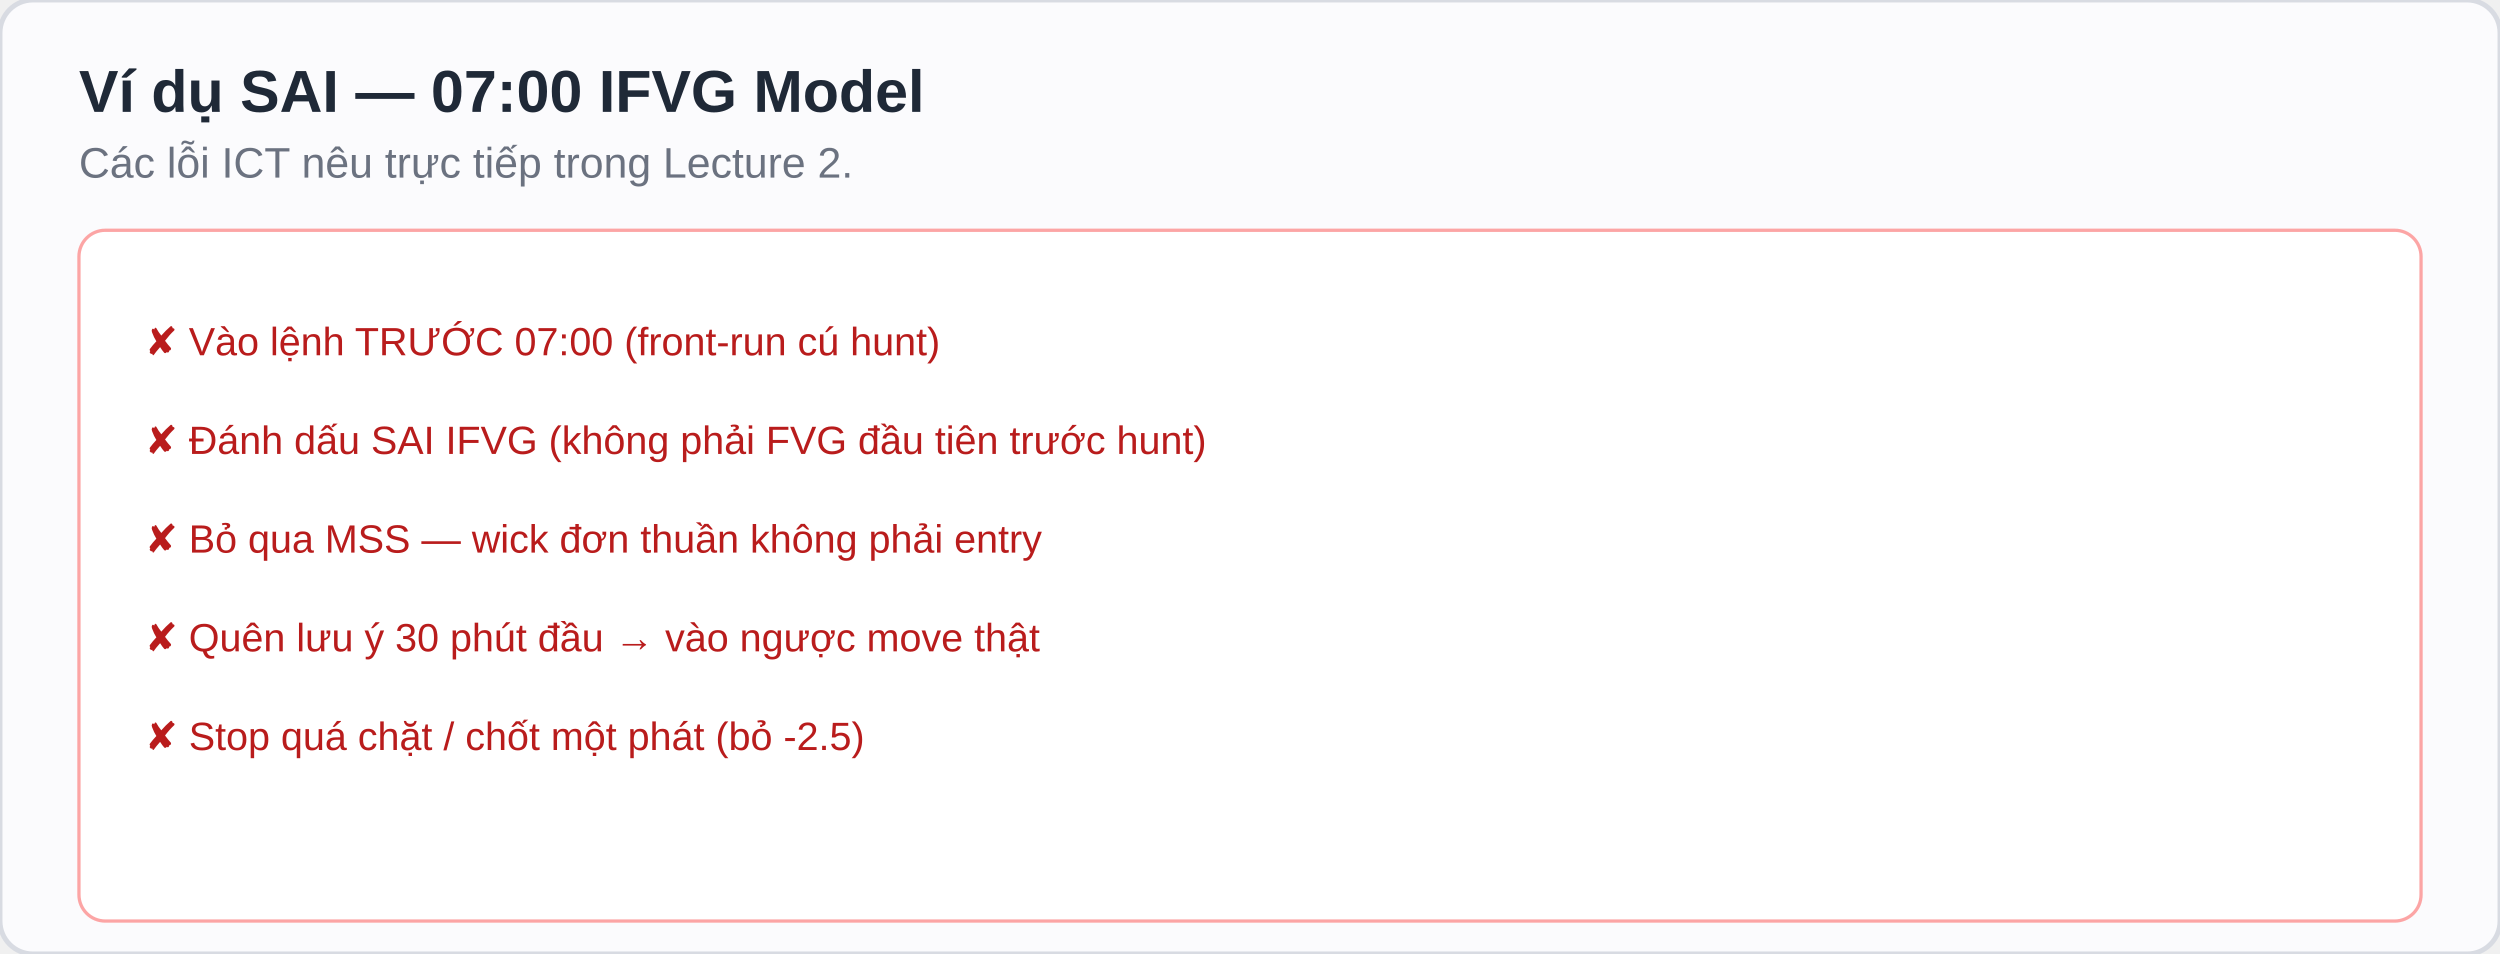
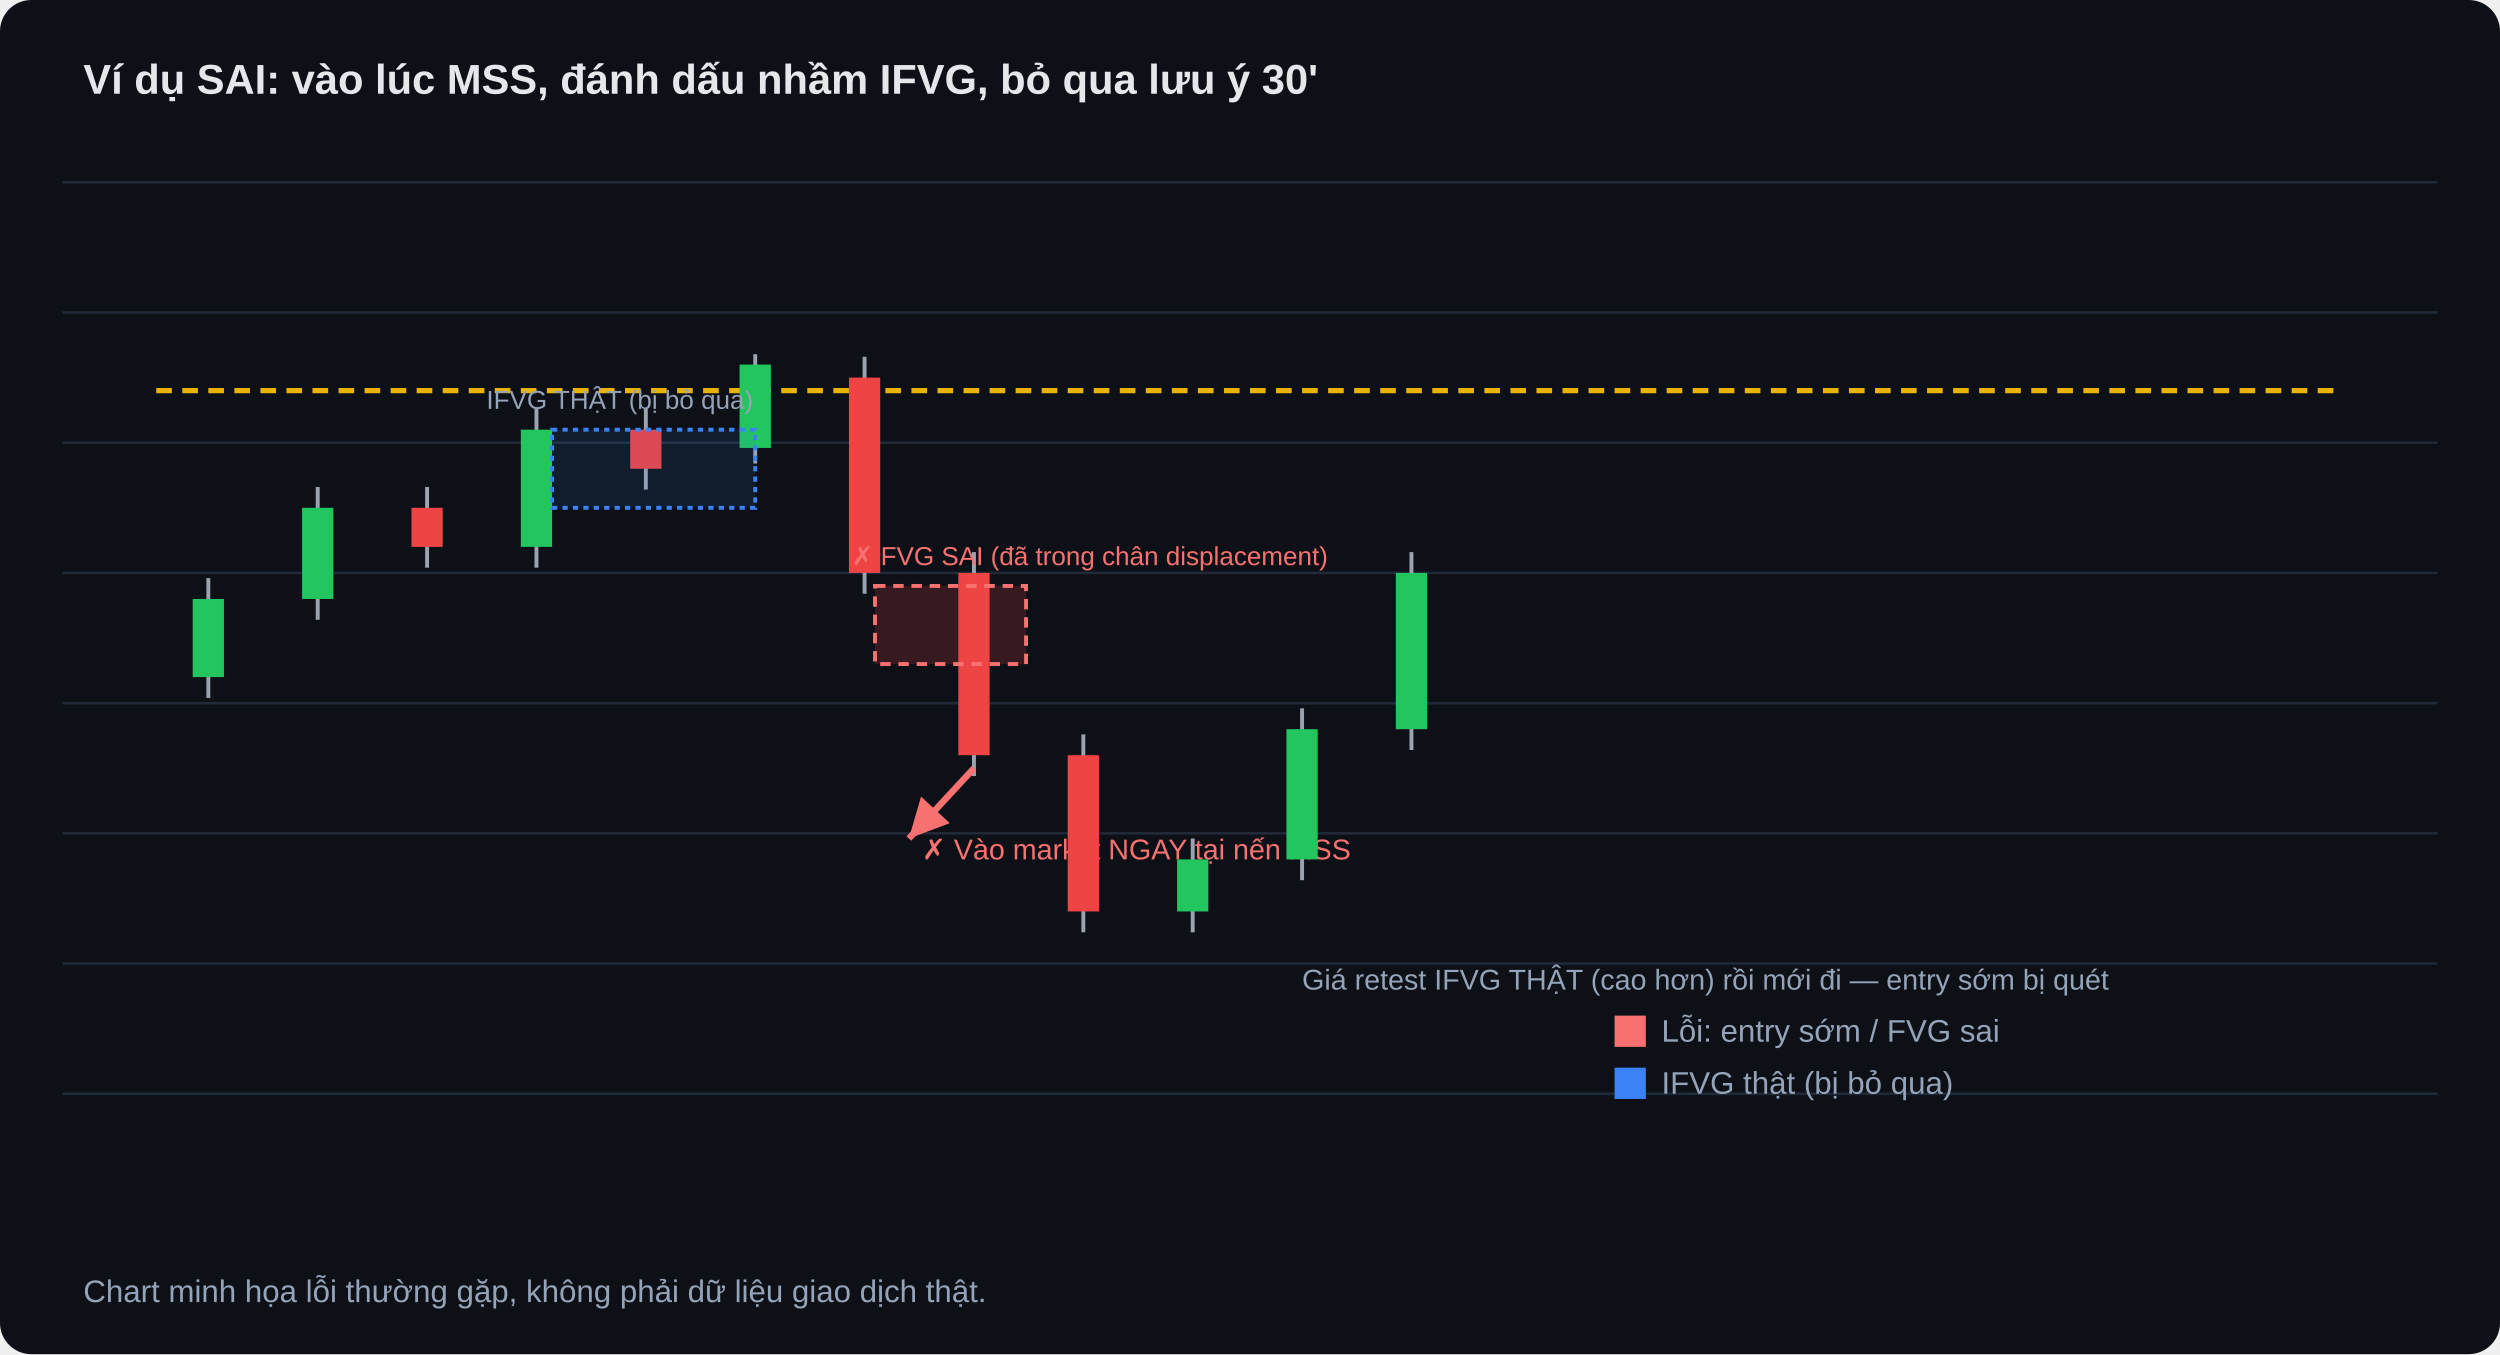
- <svg xmlns="http://www.w3.org/2000/svg" viewBox="0 0 760 290" font-family="'Segoe UI', Arial, sans-serif">
-   <rect x="0" y="0" width="760" height="290" rx="10" fill="#FBFBFD" stroke="#D8DBE2" stroke-width="1.5" />
-   <text x="24" y="34" font-size="18" font-weight="700" fill="#1F2937">Ví dụ SAI — 07:00 IFVG Model</text>
-   <text x="24" y="54" font-size="13" fill="#6B7280">Các lỗi ICT nêu trực tiếp trong Lecture 2.</text>
-   <rect x="24" y="70" width="712" height="210" rx="8" fill="#FFFFFF" stroke="#FCA5A5" />
-   <text x="44" y="108" font-size="12" fill="#B91C1C">✘ Vào lệnh TRƯỚC 07:00 (front-run cú hunt)</text>
-   <text x="44" y="138" font-size="12" fill="#B91C1C">✘ Đánh dấu SAI IFVG (không phải FVG đầu tiên trước hunt)</text>
-   <text x="44" y="168" font-size="12" fill="#B91C1C">✘ Bỏ qua MSS — wick đơn thuần không phải entry</text>
-   <text x="44" y="198" font-size="12" fill="#B91C1C">✘ Quên lưu ý 30 phút đầu → vào ngược move thật</text>
-   <text x="44" y="228" font-size="12" fill="#B91C1C">✘ Stop quá chặt / chốt một phát (bỏ -2.5)</text>
+ <svg xmlns="http://www.w3.org/2000/svg" viewBox="0 0 960 520" font-family="Segoe UI, Arial, sans-serif">
+   <rect width="960" height="520" rx="12" fill="#0d1117" />
+   <text x="32" y="36" font-size="16" font-weight="700" fill="#e5e7eb" text-anchor="start">Ví dụ SAI: vào lúc MSS, đánh dấu nhầm IFVG, bỏ qua lưu ý 30'</text>
+   <line x1="24" y1="70" x2="936" y2="70" stroke="#1f2937" stroke-width="1" />
+   <line x1="24" y1="120" x2="936" y2="120" stroke="#1f2937" stroke-width="1" />
+   <line x1="24" y1="170" x2="936" y2="170" stroke="#1f2937" stroke-width="1" />
+   <line x1="24" y1="220" x2="936" y2="220" stroke="#1f2937" stroke-width="1" />
+   <line x1="24" y1="270" x2="936" y2="270" stroke="#1f2937" stroke-width="1" />
+   <line x1="24" y1="320" x2="936" y2="320" stroke="#1f2937" stroke-width="1" />
+   <line x1="24" y1="370" x2="936" y2="370" stroke="#1f2937" stroke-width="1" />
+   <line x1="24" y1="420" x2="936" y2="420" stroke="#1f2937" stroke-width="1" />
+   <line x1="80" y1="222" x2="80" y2="268" stroke="#9ca3af" stroke-width="1.5" />
+   <rect x="74.0" y="230" width="12" height="30" fill="#22c55e" />
+   <line x1="122" y1="187" x2="122" y2="238" stroke="#9ca3af" stroke-width="1.5" />
+   <rect x="116.0" y="195" width="12" height="35" fill="#22c55e" />
+   <line x1="164" y1="187" x2="164" y2="218" stroke="#9ca3af" stroke-width="1.5" />
+   <rect x="158.0" y="195" width="12" height="15" fill="#ef4444" />
+   <line x1="206" y1="157" x2="206" y2="218" stroke="#9ca3af" stroke-width="1.5" />
+   <rect x="200.0" y="165" width="12" height="45" fill="#22c55e" />
+   <line x1="248" y1="157" x2="248" y2="188" stroke="#9ca3af" stroke-width="1.5" />
+   <rect x="242.0" y="165" width="12" height="15" fill="#ef4444" />
+   <line x1="60" y1="150" x2="900" y2="150" stroke="#eab308" stroke-width="2" stroke-dasharray="6 4" />
+   <line x1="290" y1="136" x2="290" y2="178" stroke="#9ca3af" stroke-width="1.5" />
+   <rect x="284.0" y="140" width="12" height="32" fill="#22c55e" />
+   <line x1="332" y1="137" x2="332" y2="228" stroke="#9ca3af" stroke-width="1.5" />
+   <rect x="326.0" y="145" width="12" height="75" fill="#ef4444" />
+   <line x1="374" y1="212" x2="374" y2="298" stroke="#9ca3af" stroke-width="1.5" />
+   <rect x="368.0" y="220" width="12" height="70" fill="#ef4444" />
+   <text x="354" y="330" font-size="11" font-weight="400" fill="#f87171" text-anchor="start">✗ Vào market NGAY tại nến MSS</text>
+   <line x1="374" y1="295" x2="349" y2="322" stroke="#f87171" stroke-width="2.5" marker-end="url(#arrEW)" />
+   <rect x="336" y="225" width="58" height="30" fill="rgba(239,68,68,0.18)" stroke="#f87171" stroke-width="1.5" stroke-dasharray="4 3" />
+   <text x="327" y="217" font-size="10" font-weight="400" fill="#f87171" text-anchor="start">✗ FVG SAI (đã trong chân displacement)</text>
+   <rect x="212" y="165" width="78" height="30" fill="rgba(59,130,246,0.10)" stroke="#3b82f6" stroke-width="1.5" stroke-dasharray="2 2" />
+   <text x="238" y="157" font-size="10" font-weight="400" fill="#94a3b8" text-anchor="middle">IFVG THẬT (bị bỏ qua)</text>
+   <line x1="416" y1="282" x2="416" y2="358" stroke="#9ca3af" stroke-width="1.5" />
+   <rect x="410.0" y="290" width="12" height="60" fill="#ef4444" />
+   <line x1="458" y1="322" x2="458" y2="358" stroke="#9ca3af" stroke-width="1.5" />
+   <rect x="452.0" y="330" width="12" height="20" fill="#22c55e" />
+   <line x1="500" y1="272" x2="500" y2="338" stroke="#9ca3af" stroke-width="1.5" />
+   <rect x="494.0" y="280" width="12" height="50" fill="#22c55e" />
+   <line x1="542" y1="212" x2="542" y2="288" stroke="#9ca3af" stroke-width="1.5" />
+   <rect x="536.0" y="220" width="12" height="60" fill="#22c55e" />
+   <text x="500" y="380" font-size="11" font-weight="400" fill="#94a3b8" text-anchor="start">Giá retest IFVG THẬT (cao hơn) rồi mới đi — entry sớm bị quét</text>
+   <defs>
+     <marker id="arrEW" markerWidth="10" markerHeight="10" refX="6" refY="3" orient="auto" markerUnits="strokeWidth">
+       <path d="M0,0 L6,3 L0,6 Z" fill="#f87171" />
+     </marker>
+   </defs>
+   <rect x="620" y="390" width="12" height="12" fill="#f87171" />
+   <text x="638" y="400" font-size="12" fill="#94a3b8">Lỗi: entry sớm / FVG sai</text>
+   <rect x="620" y="410" width="12" height="12" fill="#3b82f6" />
+   <text x="638" y="420" font-size="12" fill="#94a3b8">IFVG thật (bị bỏ qua)</text>
+   <text x="32" y="500" font-size="12" fill="#94a3b8" text-anchor="start">Chart minh họa lỗi thường gặp, không phải dữ liệu giao dịch thật.</text>
</svg>
